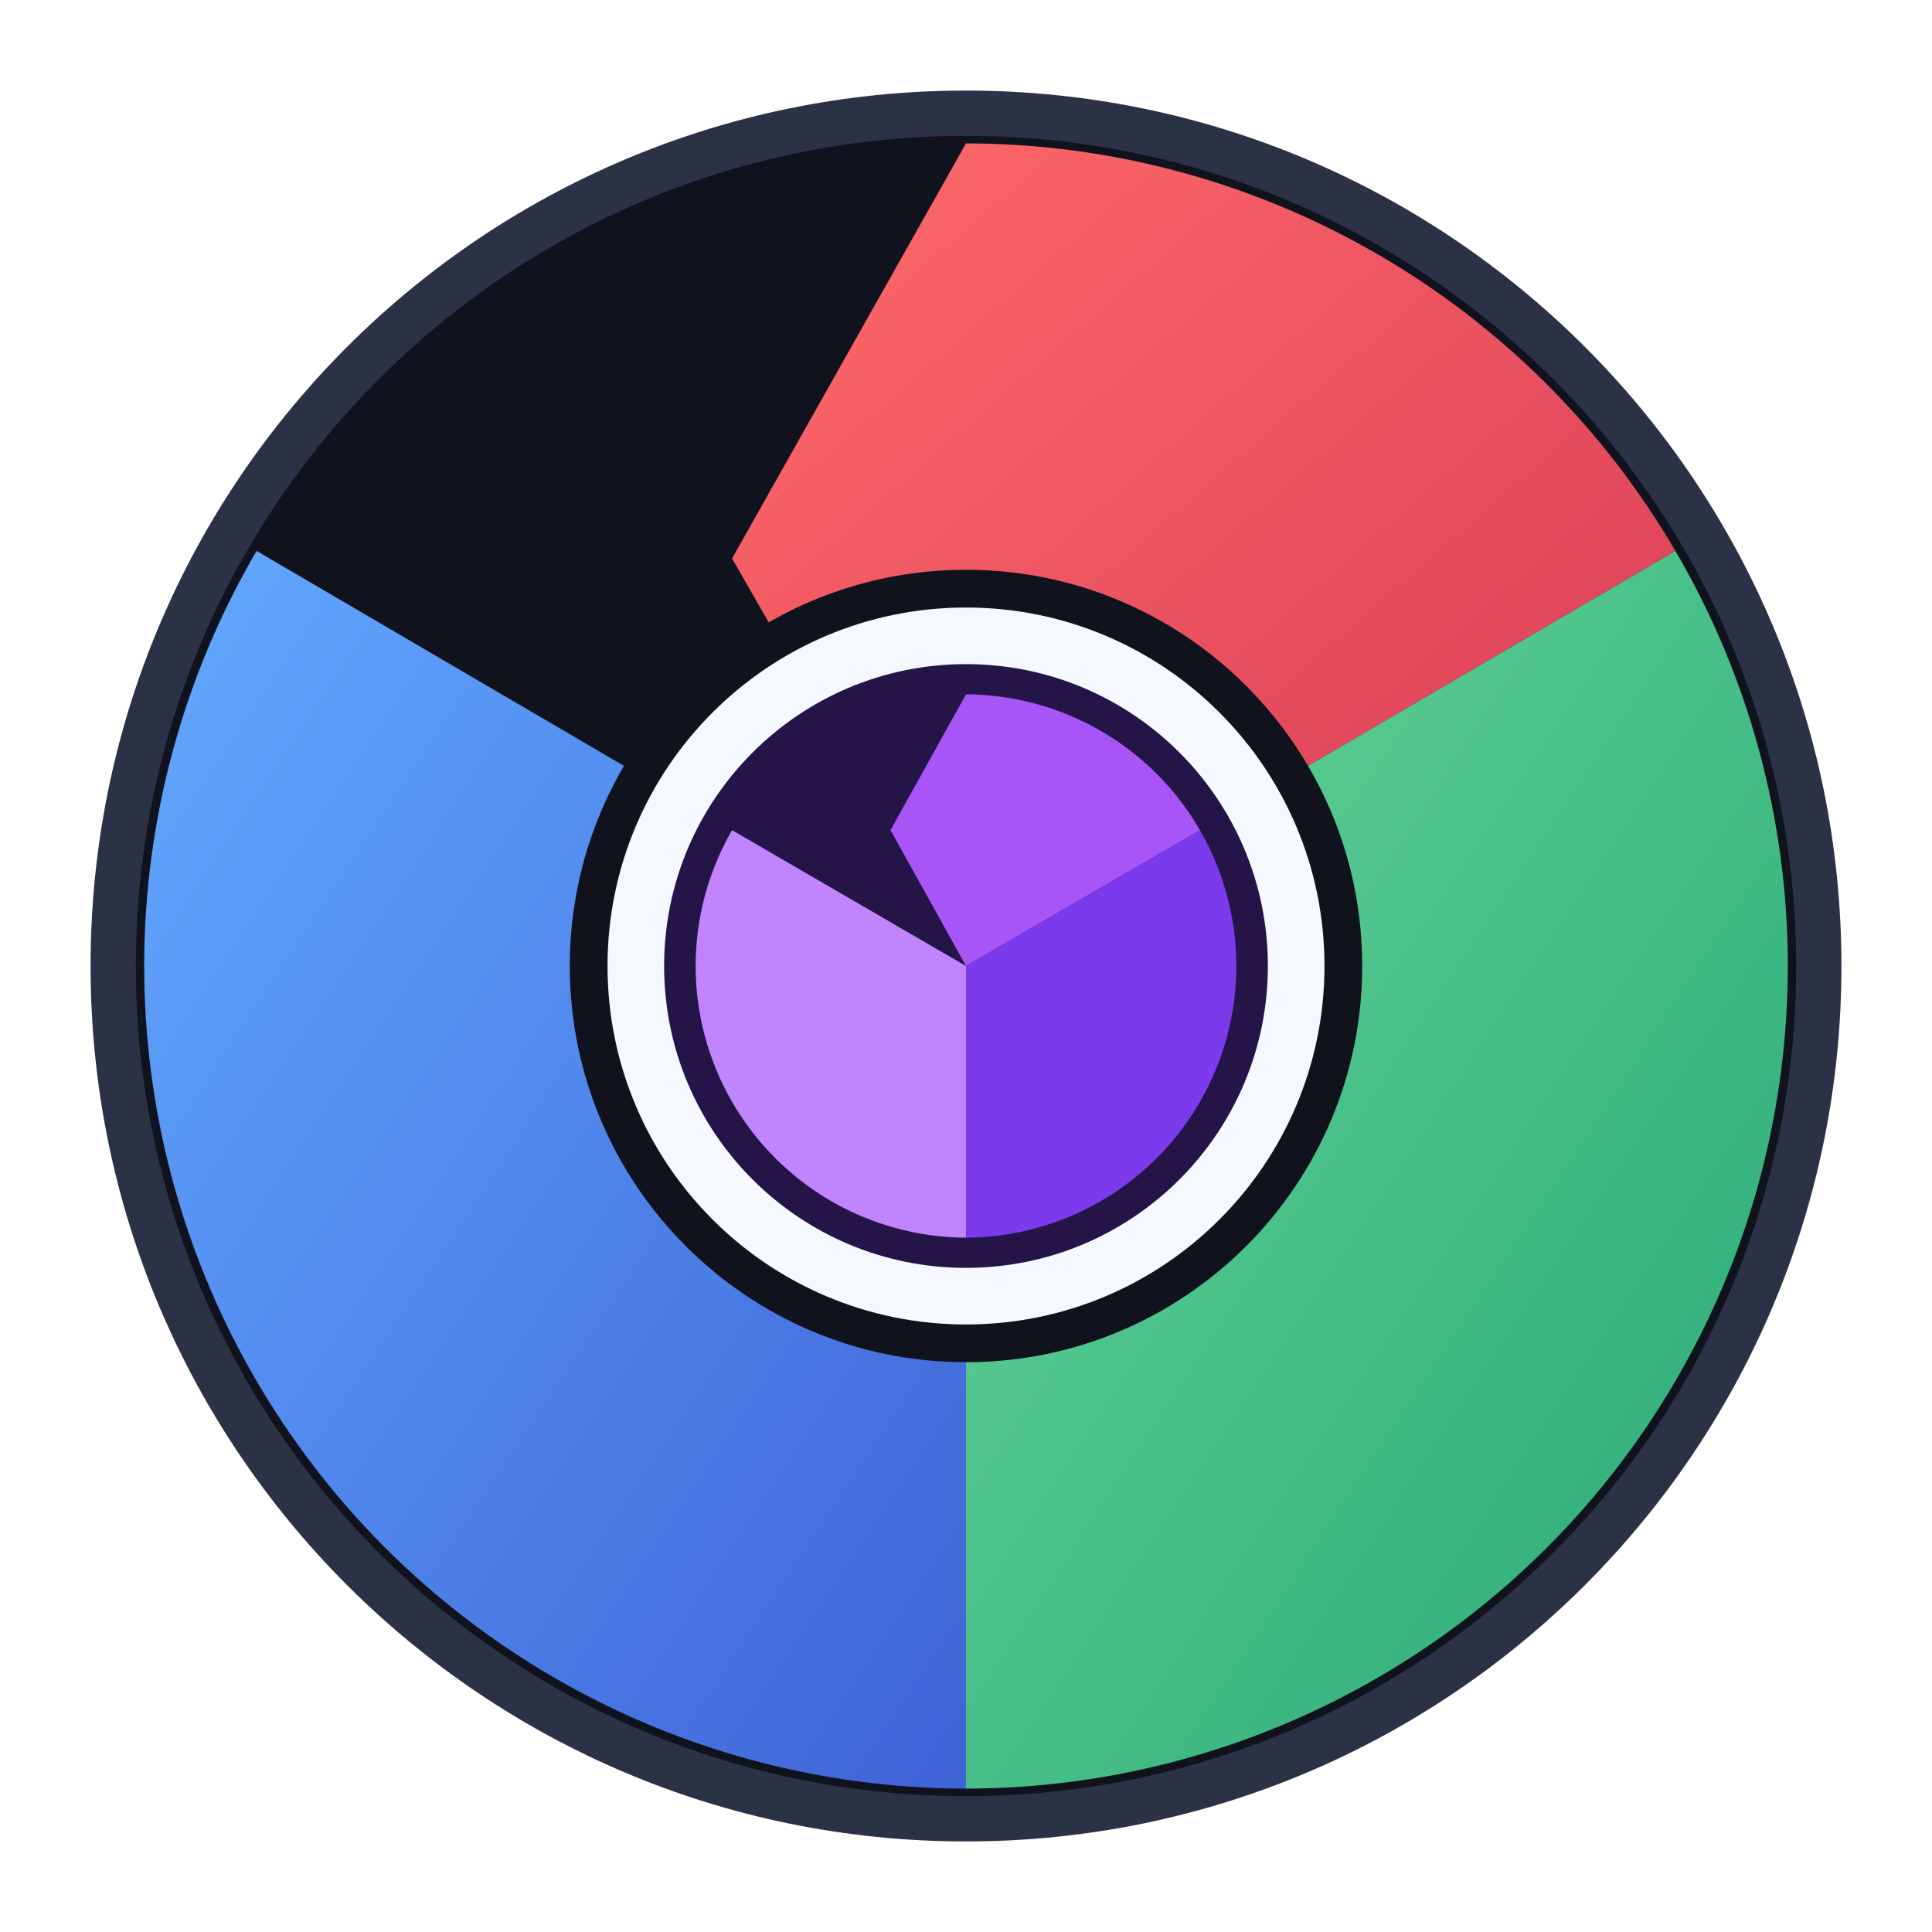
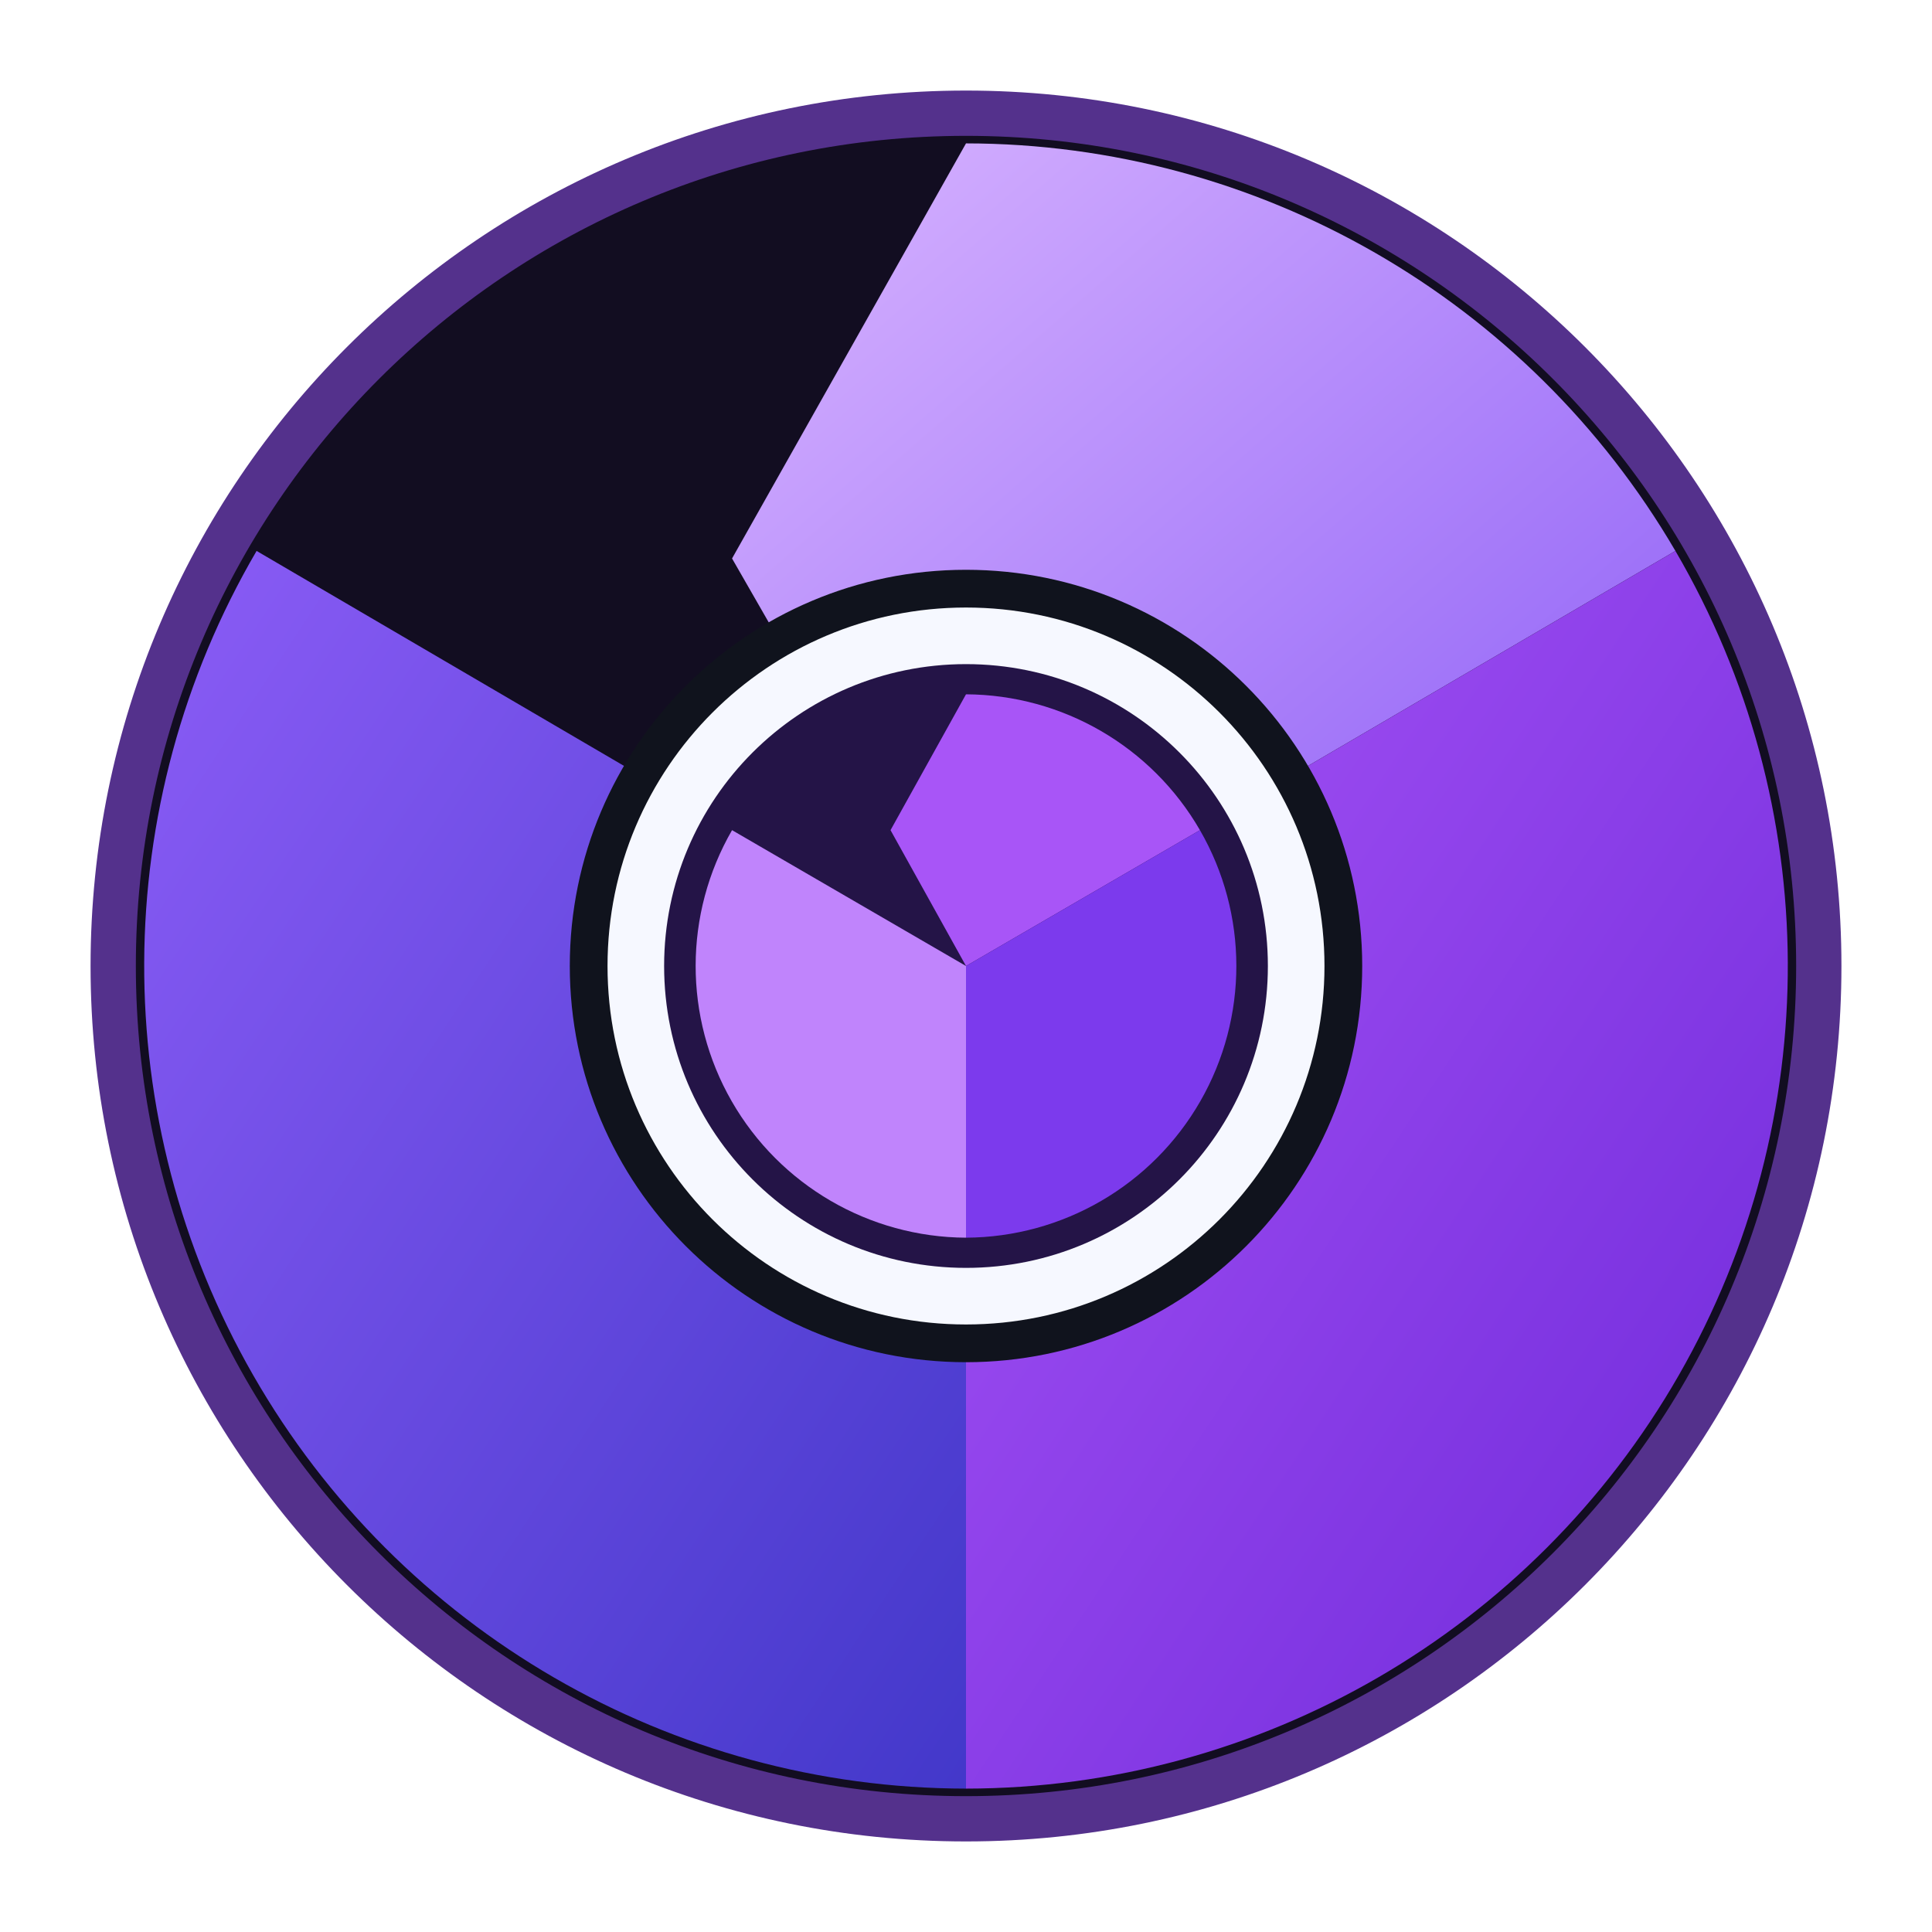
<svg xmlns="http://www.w3.org/2000/svg" viewBox="0 0 256 256" width="256" height="256">
  <defs>
-     <linearGradient id="red" x1="0" y1="0" x2="1" y2="1">
-       <stop stop-color="#ff6b6b" />
-       <stop offset="1" stop-color="#d83a56" />
+     <linearGradient id="violet" x1="0" y1="0" x2="1" y2="1">
+       <stop stop-color="#d8b4ff" />
+       <stop offset="1" stop-color="#8b5cf6" />
    </linearGradient>
-     <linearGradient id="green" x1="0" y1="0" x2="1" y2="1">
-       <stop stop-color="#69d69b" />
-       <stop offset="1" stop-color="#27a875" />
+     <linearGradient id="purple" x1="0" y1="0" x2="1" y2="1">
+       <stop stop-color="#a855f7" />
+       <stop offset="1" stop-color="#6d28d9" />
    </linearGradient>
-     <linearGradient id="blue" x1="0" y1="0" x2="1" y2="1">
-       <stop stop-color="#62a9ff" />
-       <stop offset="1" stop-color="#3f63d7" />
+     <linearGradient id="indigo" x1="0" y1="0" x2="1" y2="1">
+       <stop stop-color="#8b5cf6" />
+       <stop offset="1" stop-color="#4338ca" />
    </linearGradient>
  </defs>
-   <circle cx="128" cy="128" r="113" fill="#10131d" stroke="#2b3245" stroke-width="6" />
-   <path d="M128 19a109 109 0 0 1 94 54l-94 55-31-54z" fill="url(#red)" />
-   <path d="M222 73a109 109 0 0 1-94 164V128z" fill="url(#green)" />
-   <path d="M128 237A109 109 0 0 1 34 73l94 55z" fill="url(#blue)" />
+   <circle cx="128" cy="128" r="113" fill="#120d21" stroke="#54318c" stroke-width="6" />
+   <path d="M128 19a109 109 0 0 1 94 54l-94 55-31-54z" fill="url(#violet)" />
+   <path d="M222 73a109 109 0 0 1-94 164V128z" fill="url(#purple)" />
+   <path d="M128 237A109 109 0 0 1 34 73l94 55z" fill="url(#indigo)" />
  <circle cx="128" cy="128" r="50" fill="#f6f8ff" stroke="#10131d" stroke-width="5" />
  <circle cx="128" cy="128" r="40" fill="#241447" />
  <path d="M128 92a36 36 0 0 1 31 18l-31 18-10-18z" fill="#a855f7" />
  <path d="M159 110a36 36 0 0 1-31 54v-36z" fill="#7c3aed" />
  <path d="M128 164a36 36 0 0 1-31-54l31 18z" fill="#c084fc" />
</svg>
